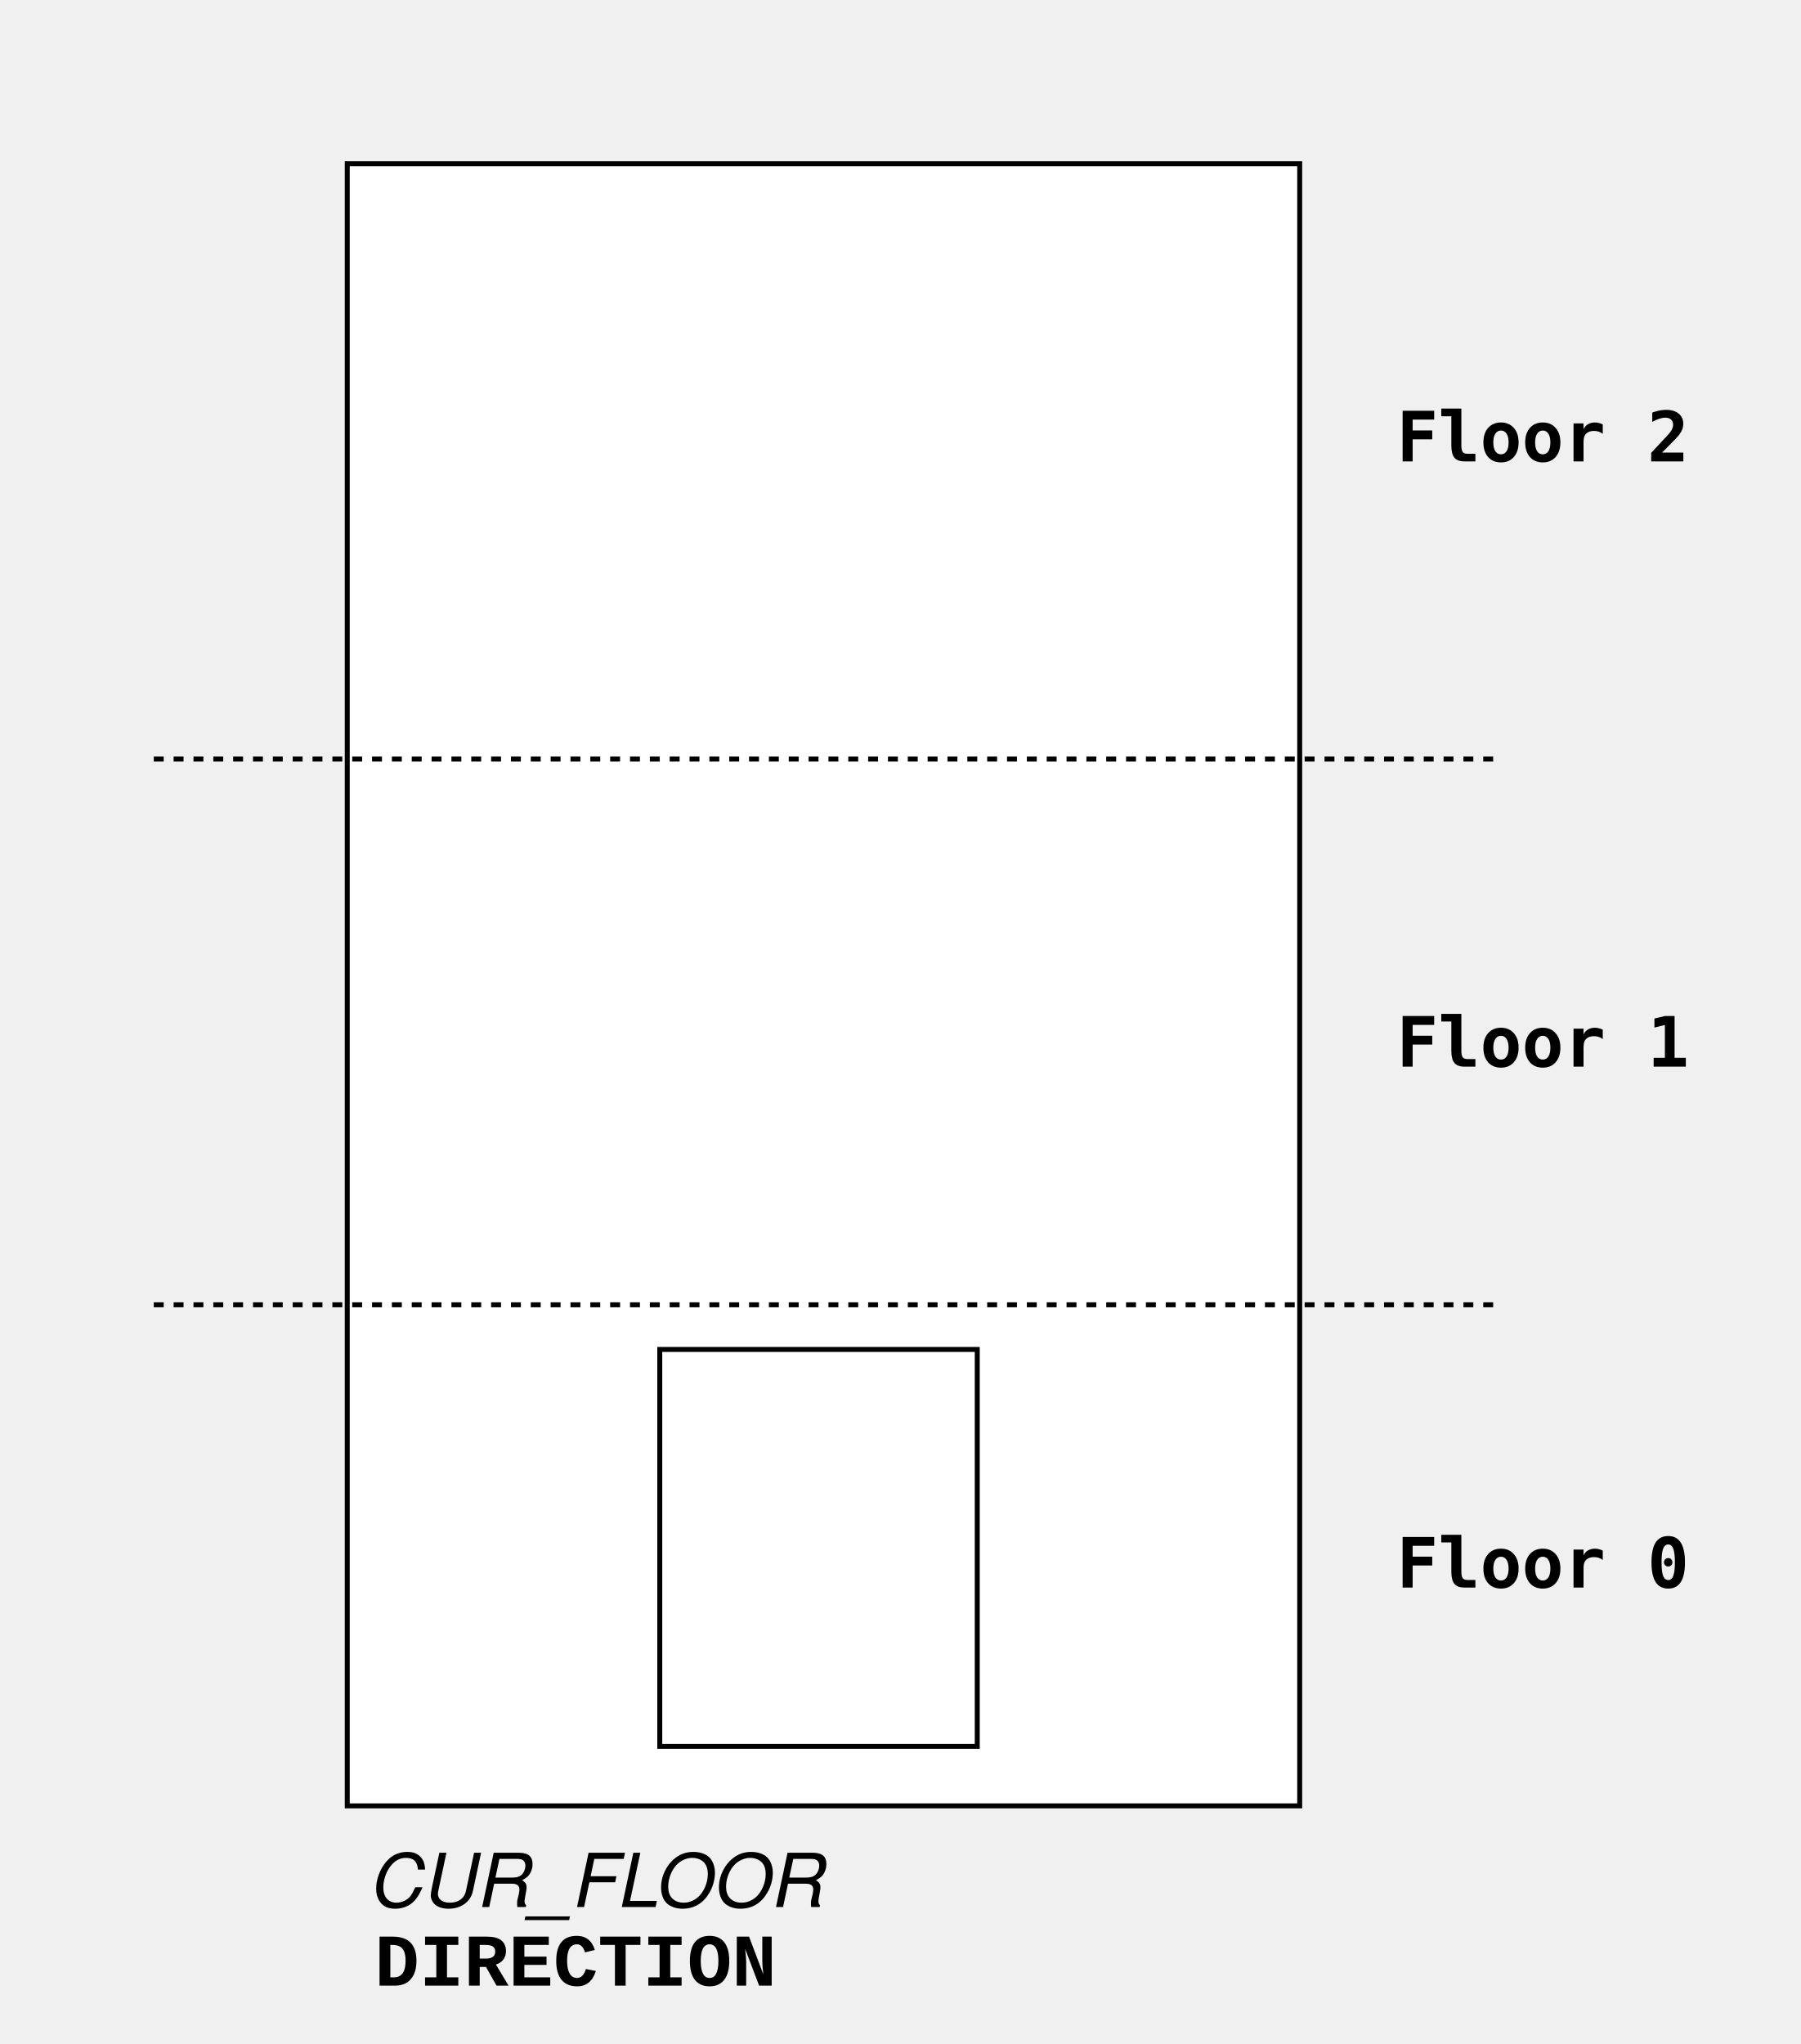
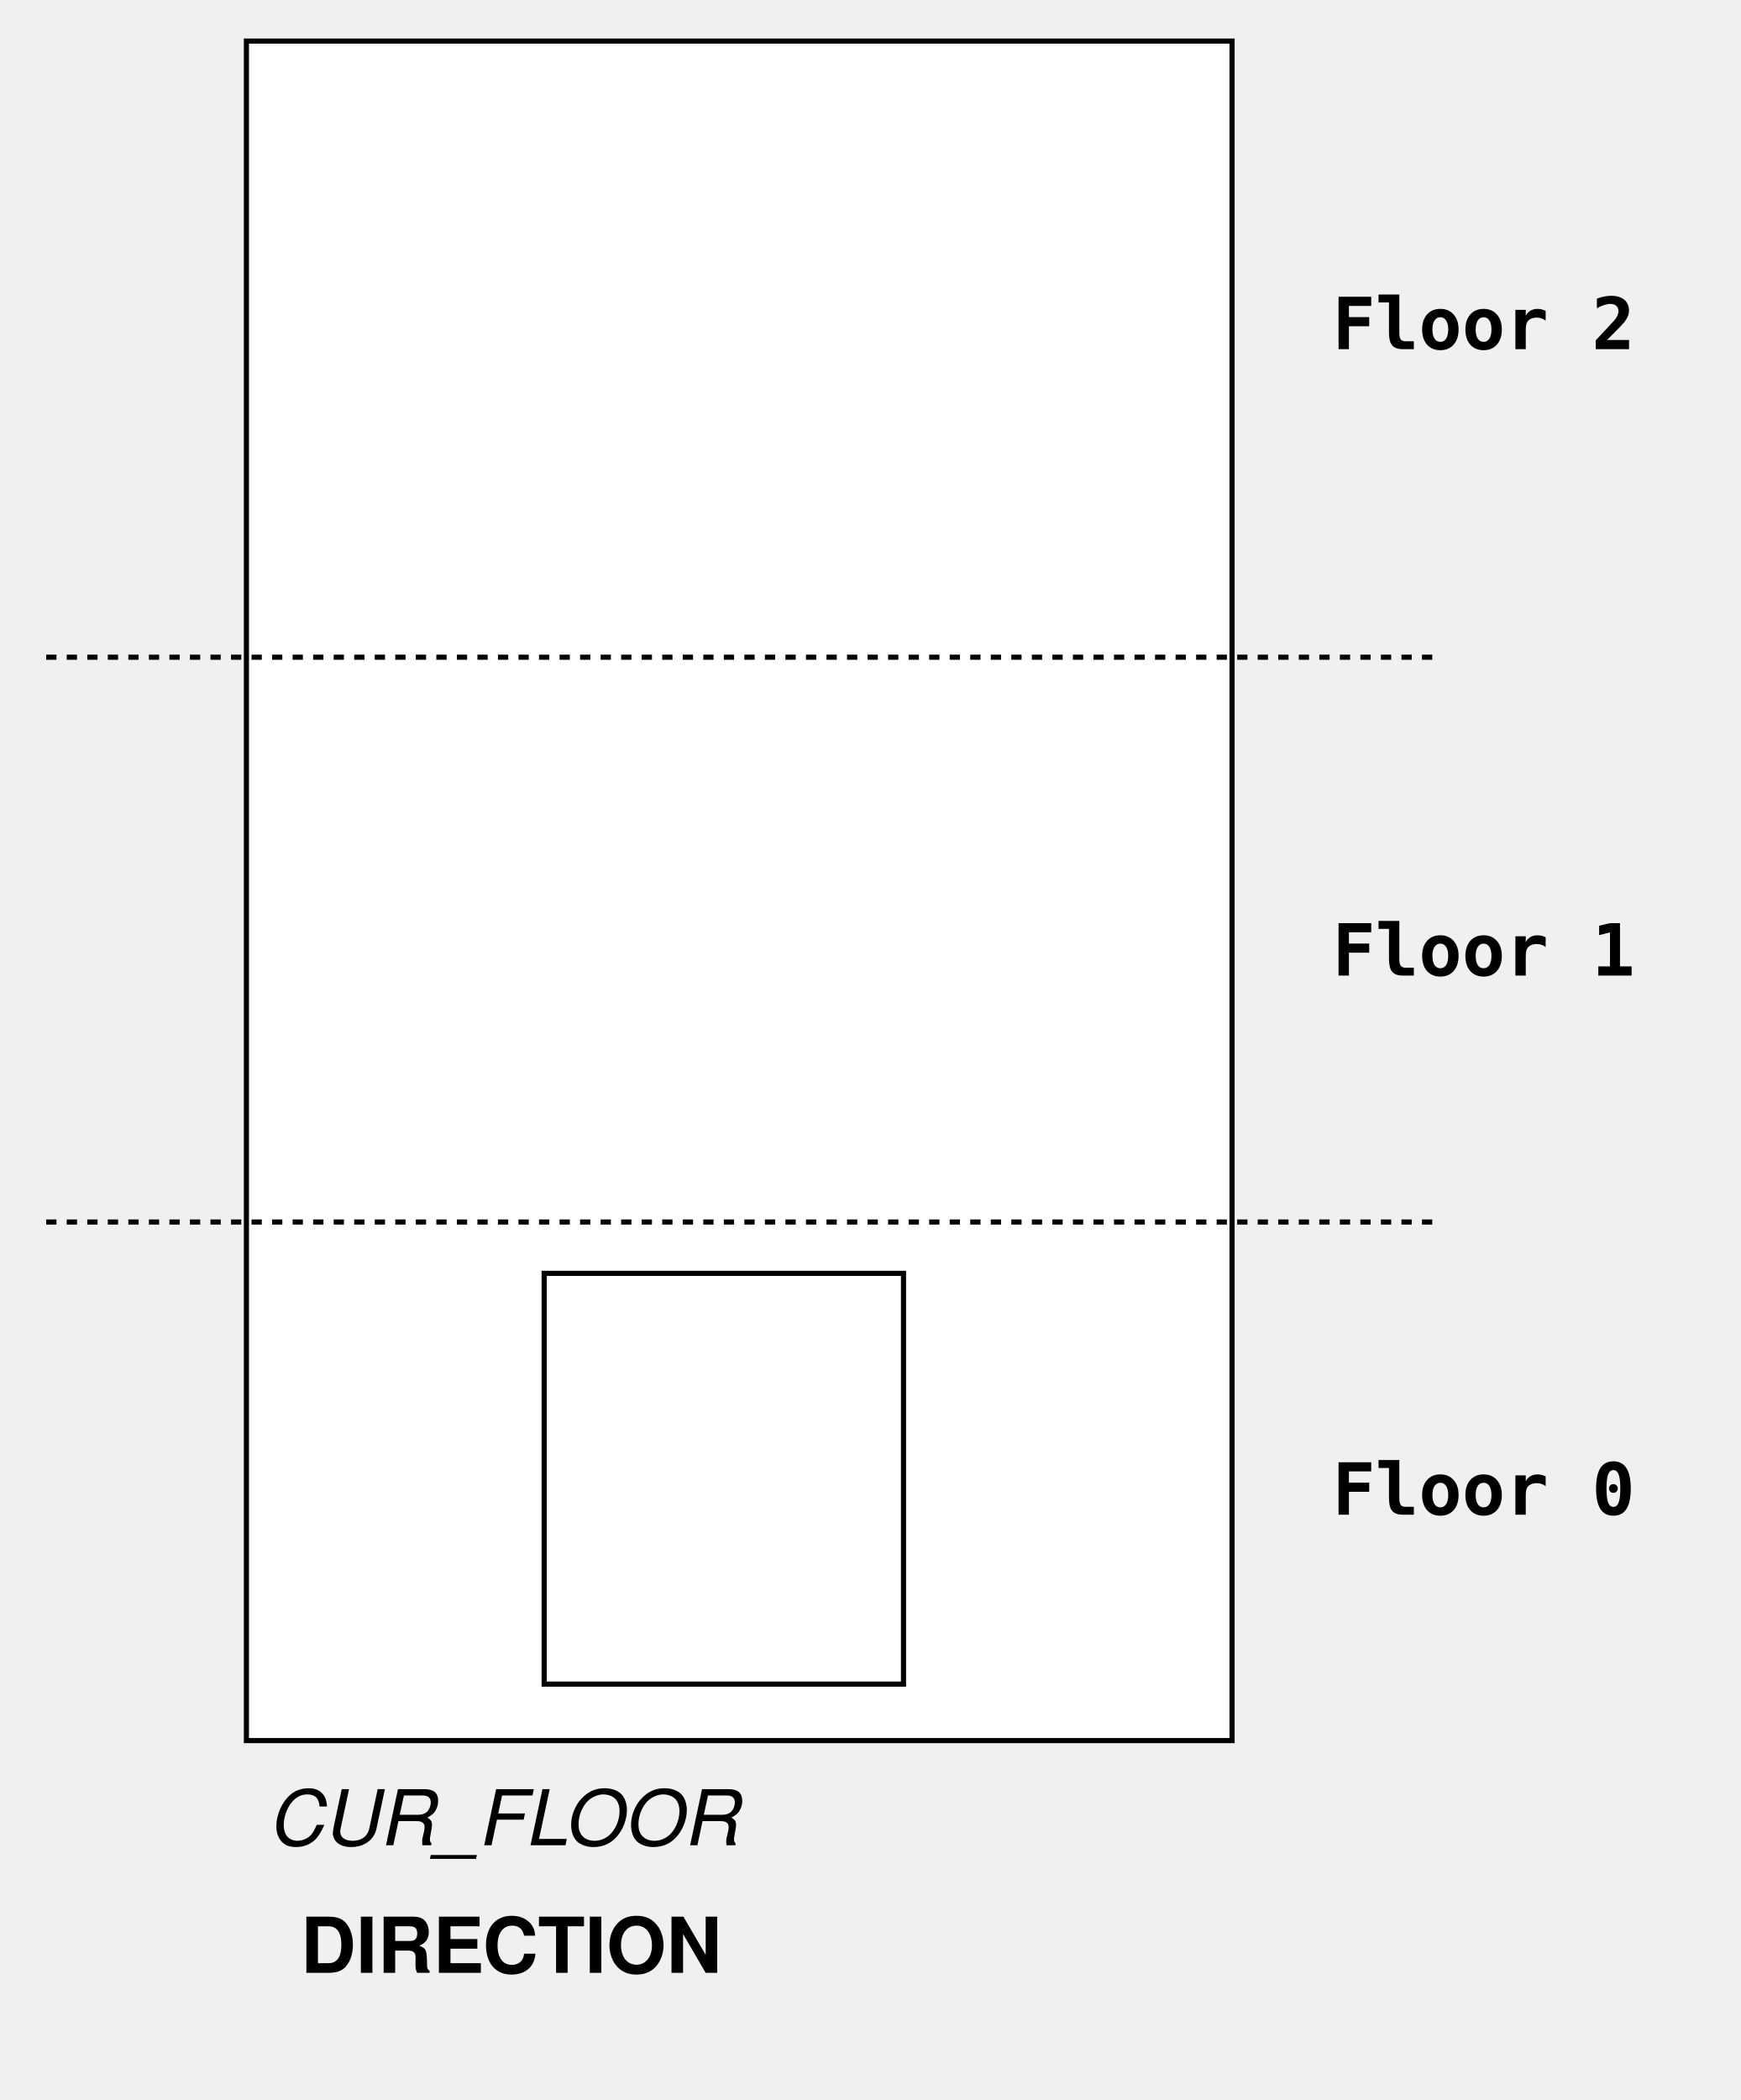
- <svg xmlns="http://www.w3.org/2000/svg" width="363" height="412">
+ <svg xmlns="http://www.w3.org/2000/svg" width="339" height="409">
  <g>
-     <rect fill="none" id="canvas_background" height="414" width="365" y="-1" x="-1" />
+     <rect x="-1" y="-1" width="341" height="411" id="canvas_background" fill="none" />
  </g>
  <g>
    <g id="lift">
-       <rect fill="#ffffff" stroke="#000000" x="70" y="33" width="192" height="331" id="svg_1" />
-       <line fill="#ffffff" stroke="#000000" stroke-dasharray="2,2" x1="31" y1="263" x2="301" y2="263" id="svg_2" />
-       <line fill="#ffffff" stroke="#000000" stroke-dasharray="2,2" x1="31" y1="153" x2="301" y2="153" id="svg_4" />
-       <rect fill="#ffffff" stroke="#000000" id="door" height="80" width="64" y="272" x="133" />
+       <rect id="svg_1" height="331" width="192" y="8" x="48" stroke="#000000" fill="#ffffff" />
+       <line id="svg_2" y2="238" x2="279" y1="238" x1="9" stroke-dasharray="2,2" stroke="#000000" fill="#ffffff" />
+       <line id="svg_4" y2="128" x2="279" y1="128" x1="9" stroke-dasharray="2,2" stroke="#000000" fill="#ffffff" />
+       <rect x="106" y="248" width="70" height="80" id="door" stroke="#000000" fill="#ffffff" />
+       <text font-style="italic" x="52.144" y="359.39" id="txt_floor" font-size="15px" text-anchor="left" xml:space="preserve" font-family="Helvetica" stroke-width="0" stroke="#ffffff" fill="#000000">CUR_FLOOR</text>
      <g id="request">
-         <text data-floor="2" fill="#000000" stroke="#ffffff" stroke-width="0" stroke-dasharray="2,2" font-family="Monospace" text-anchor="middle" x="311" y="93" font-size="14" xml:space="preserve" font-weight="bold" id="label_floor_1">Floor 2</text>
-         <text data-floor="1" fill="#000000" stroke="#ffffff" stroke-width="0" stroke-dasharray="2,2" font-family="Monospace" text-anchor="middle" x="311" y="215" font-size="14" xml:space="preserve" font-weight="bold" id="label_floor_0">Floor 1</text>
-         <text data-floor="0" fill="#000000" stroke="#ffffff" stroke-width="0" stroke-dasharray="2,2" font-family="Monospace" text-anchor="middle" x="311" y="320" font-size="14" xml:space="preserve" font-weight="bold" id="label_floor_-1">Floor 0</text>
+         <text id="label_floor_1" font-weight="bold" xml:space="preserve" font-size="14" y="68" x="289" text-anchor="middle" font-family="Monospace" stroke-dasharray="2,2" stroke-width="0" stroke="#ffffff" fill="#000000" data-floor="2">Floor 2</text>
+         <text id="label_floor_0" font-weight="bold" xml:space="preserve" font-size="14" y="190" x="289" text-anchor="middle" font-family="Monospace" stroke-dasharray="2,2" stroke-width="0" stroke="#ffffff" fill="#000000" data-floor="1">Floor 1</text>
+         <text id="label_floor_-1" font-weight="bold" xml:space="preserve" font-size="14" y="295" x="289" text-anchor="middle" font-family="Monospace" stroke-dasharray="2,2" stroke-width="0" stroke="#ffffff" fill="#000000" data-floor="0">Floor 0</text>
      </g>
-       <text fill="#000000" stroke="#ffffff" stroke-width="0" font-family="'Helvetica, Arial, sans-serif'" xml:space="preserve" text-anchor="left" font-size="15px" id="txt_floor" y="384.39" x="74.144" font-style="italic">CUR_FLOOR</text>
    </g>
-     <text font-weight="bold" fill="#000000" stroke="#000000" stroke-width="0" font-family="'Courier New', Courier, monospace" xml:space="preserve" text-anchor="left" font-size="15px" id="txt_direction" y="400.233" x="75.529">DIRECTION</text>
+     <text x="58.529" y="384.233" id="txt_direction" font-size="15px" text-anchor="left" xml:space="preserve" font-family="Helvetica" stroke-width="0" stroke="#000000" fill="#000000" font-weight="bold">DIRECTION</text>
  </g>
</svg>
